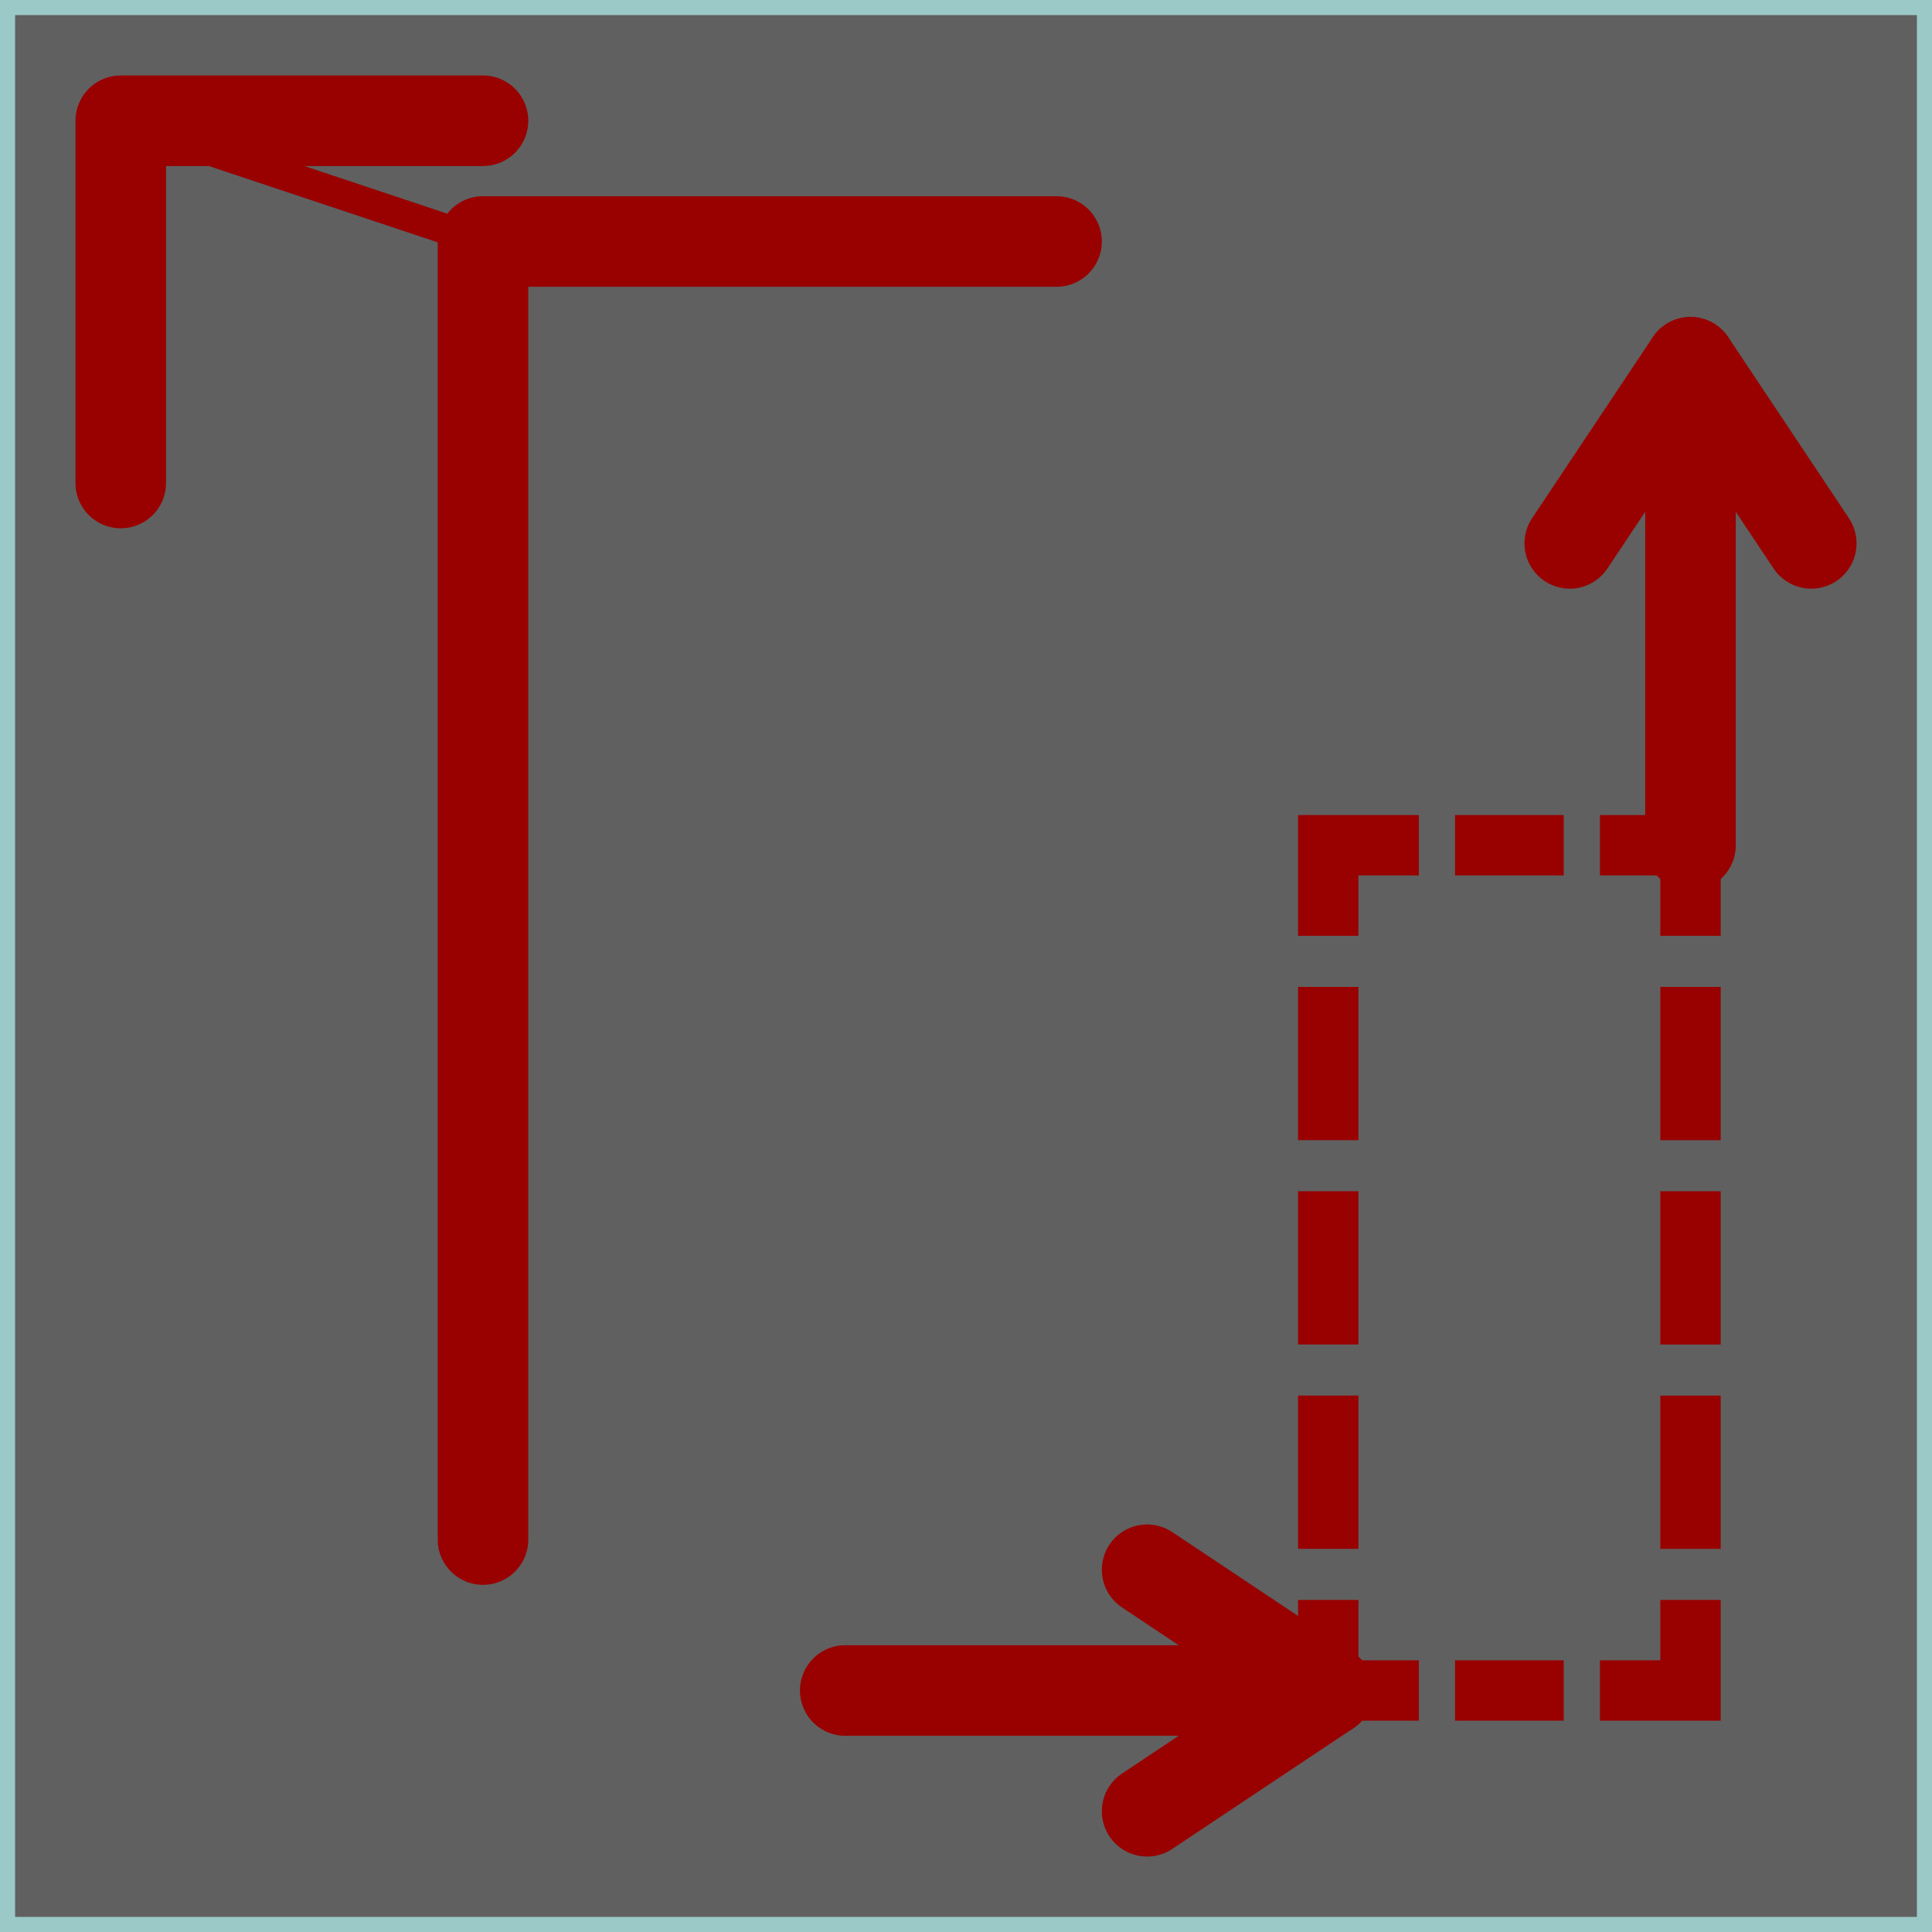
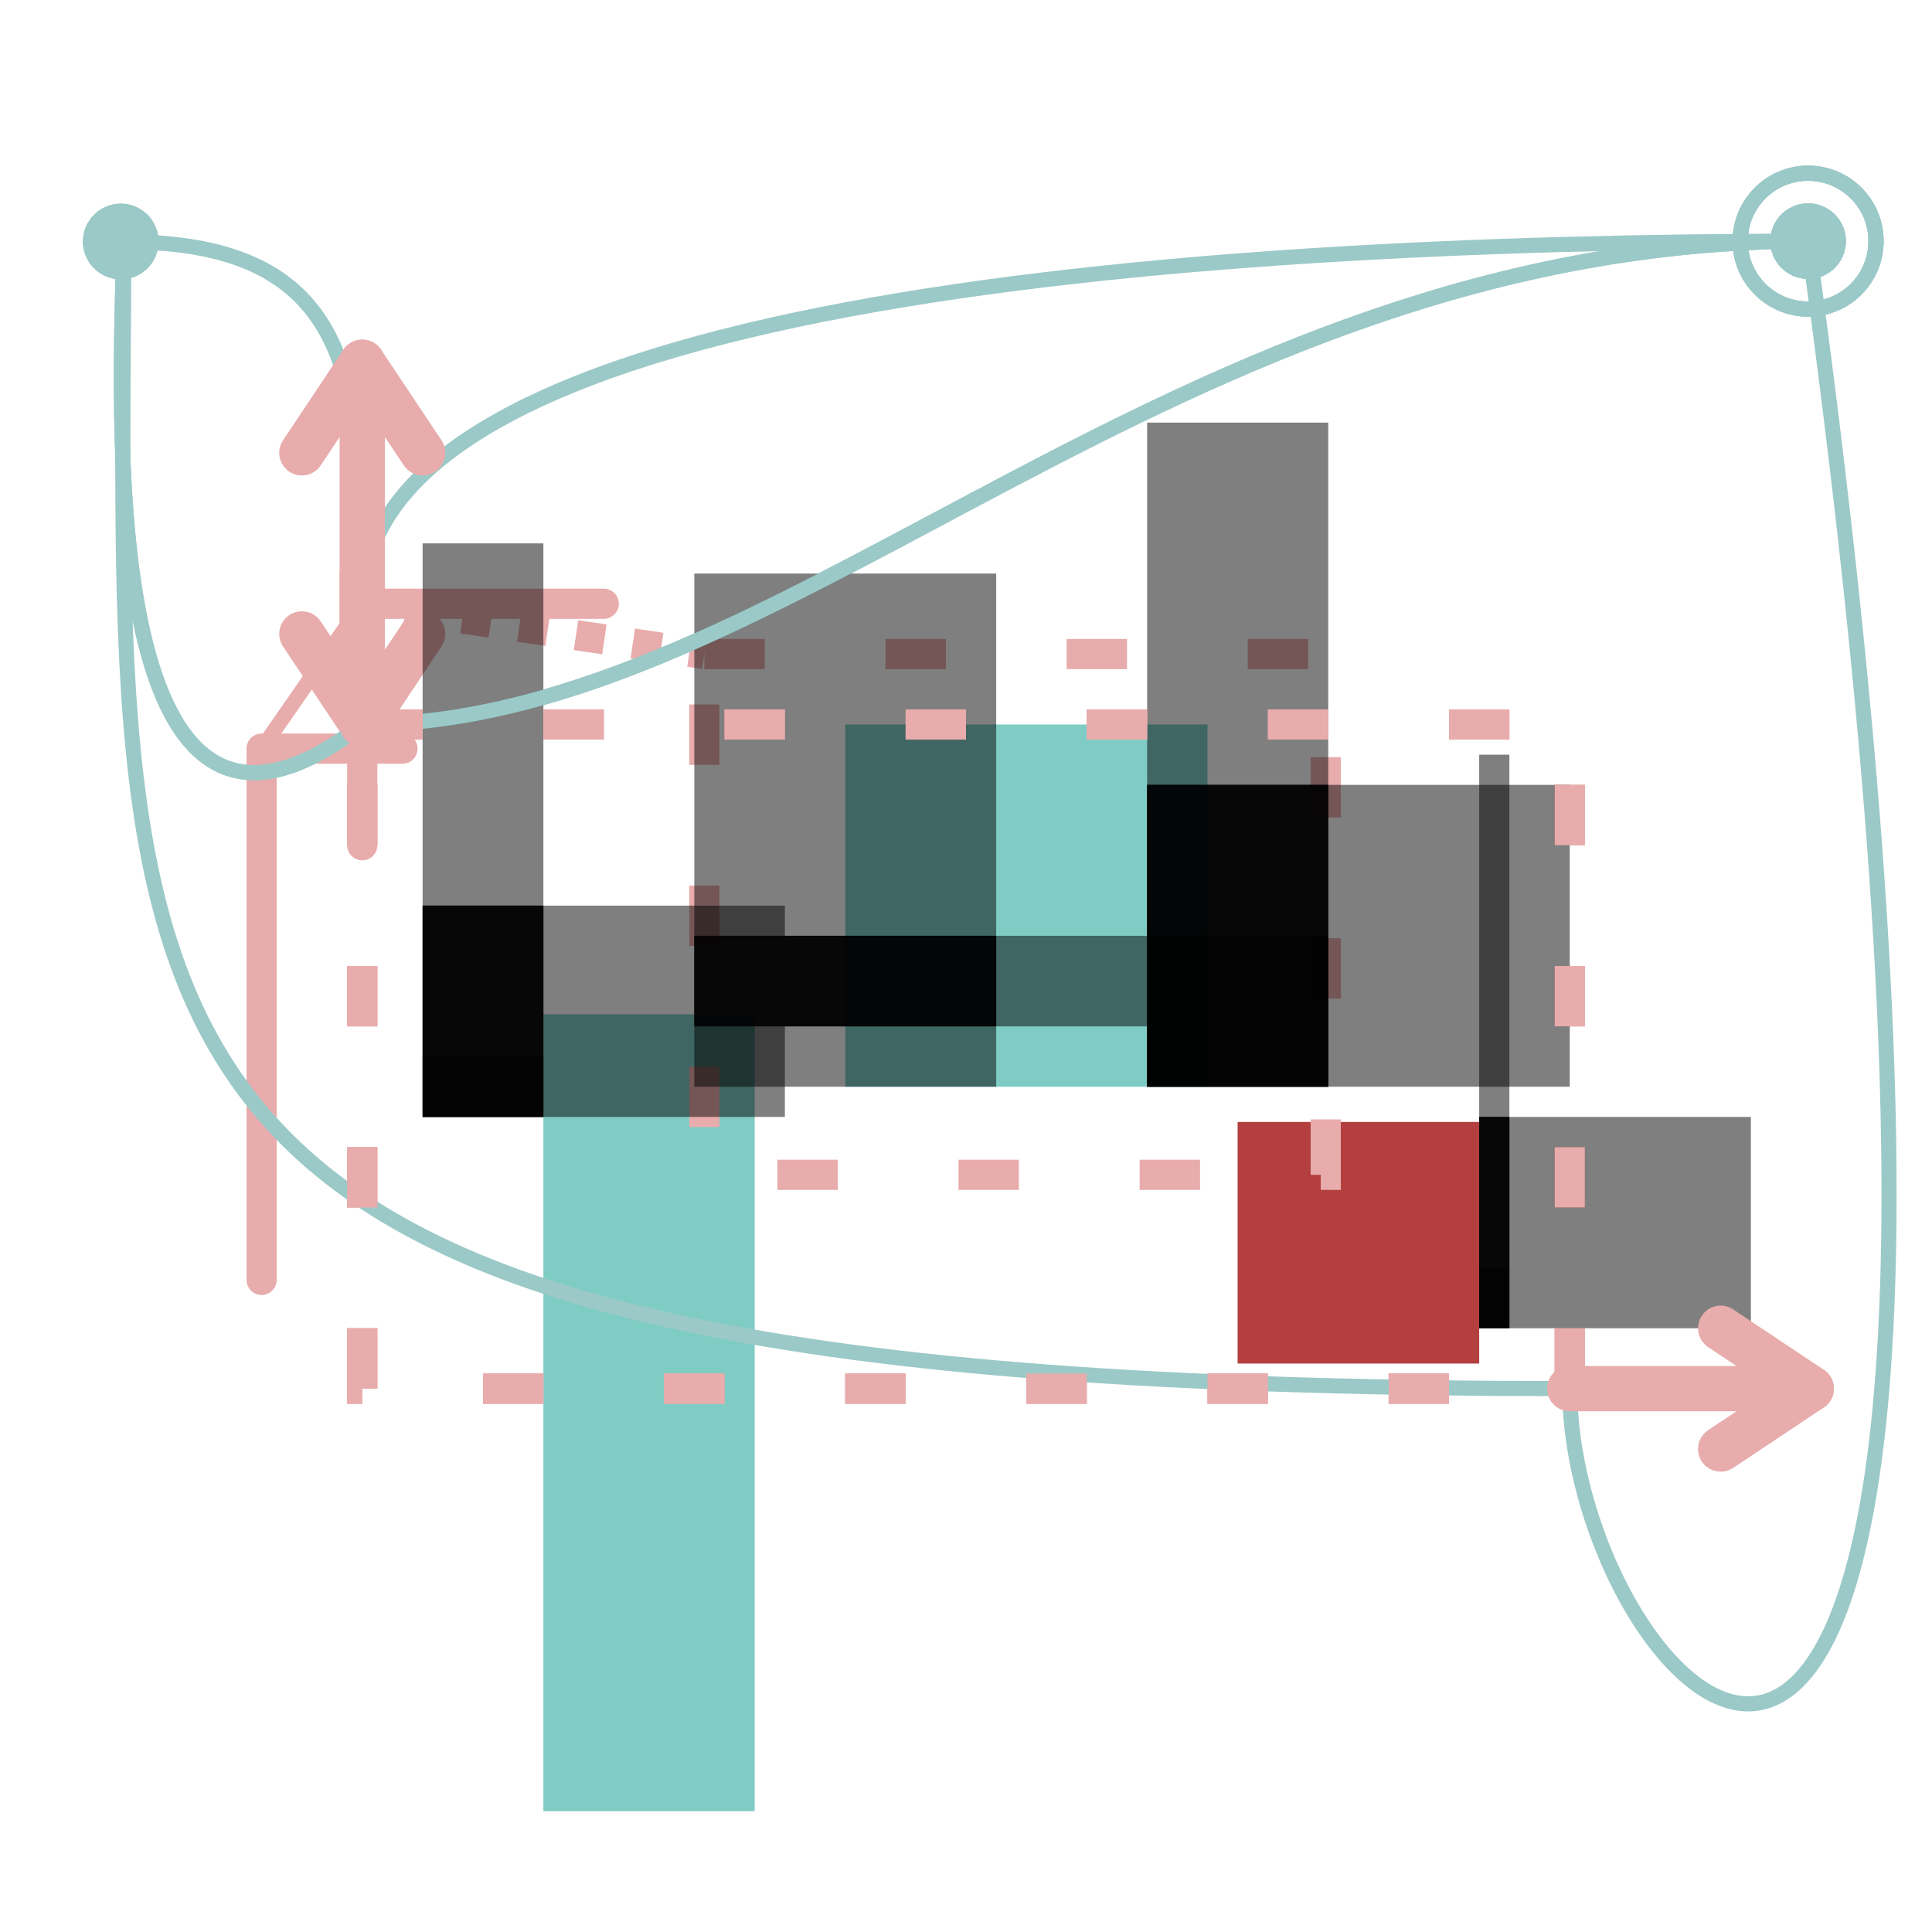
<svg xmlns="http://www.w3.org/2000/svg" version="1.1" x="0px" y="0px" width="64px" height="64px" viewBox="0 0 64 64" enable-background="new 0 0 64 64" xml:space="preserve">
-   <g id="Background">
-     <rect fill="#606060" stroke="#9BC9C7" stroke-miterlimit="10" width="64" height="64" />
+   <g id="Background" display="none">
+     <rect display="inline" fill="#606060" stroke="#9BC9C7" stroke-miterlimit="10" width="64" height="64" />
  </g>
-   <g id="TEST-scale1" display="none">
-     <g id="t1_x5F_scale1" display="inline" opacity="0.5">
+   <g id="TEST-scale1">
+     <g id="t1_x5F_scale1" opacity="0.5">
      <rect x="41" y="37.167" fill="#990000" width="8" height="8" />
      <rect x="18" y="33.6" fill="#00998A" width="7" height="26.399" />
    </g>
-     <g id="t0_x5F_scale1" display="inline" opacity="0.5">
+     <g id="t0_x5F_scale1" opacity="0.5">
      <rect x="41" y="37.167" fill="#990000" width="8" height="8" />
      <rect x="28" y="24" fill="#00998A" width="12" height="12" />
    </g>
-     <g id="I_x5F_scale1" display="inline">
+     <g id="I_x5F_scale1">
      <circle fill="#9BC9C7" stroke="#9BC9C7" stroke-width="0.5" stroke-miterlimit="10" cx="59.896" cy="7.988" r="1" />
      <circle fill="none" stroke="#9BC9C7" stroke-width="0.5" stroke-miterlimit="10" cx="59.896" cy="7.988" r="2.25" />
      <circle fill="#9BC9C7" stroke="#9BC9C7" stroke-width="0.5" stroke-miterlimit="10" cx="4" cy="8" r="1" />
      <path fill="none" stroke="#9BC9C7" stroke-width="0.5" stroke-miterlimit="10" d="M12,20c0-9.988,26.898-12,47.896-12.012" />
      <path fill="none" stroke="#9BC9C7" stroke-width="0.5" stroke-miterlimit="10" d="M4.103,8.013C12,8,12,13,12,20.001" />
-       <g>
-         <g>
-           <polyline fill="none" stroke="#E8ACAC" stroke-miterlimit="10" points="43.918,22.666 43.918,21.666 42.918,21.666     " />
-           <line fill="none" stroke="#E8ACAC" stroke-miterlimit="10" stroke-dasharray="2.323,4.646" x1="38.271" y1="21.666" x2="26.657" y2="21.666" />
-           <polyline fill="none" stroke="#E8ACAC" stroke-miterlimit="10" points="24.333,21.666 23.333,21.666 23.333,22.666     " />
-           <line fill="none" stroke="#E8ACAC" stroke-miterlimit="10" stroke-dasharray="1.906,3.813" x1="23.333" y1="26.479" x2="23.333" y2="36.011" />
-           <polyline fill="none" stroke="#E8ACAC" stroke-miterlimit="10" points="23.333,37.917 23.333,38.917 24.333,38.917     " />
-           <line fill="none" stroke="#E8ACAC" stroke-miterlimit="10" stroke-dasharray="2.323,4.646" x1="28.979" y1="38.917" x2="40.595" y2="38.917" />
-           <polyline fill="none" stroke="#E8ACAC" stroke-miterlimit="10" points="42.918,38.917 43.918,38.917 43.918,37.917     " />
-           <line fill="none" stroke="#E8ACAC" stroke-miterlimit="10" stroke-dasharray="1.906,3.813" x1="43.918" y1="34.104" x2="43.918" y2="24.572" />
-         </g>
-       </g>
+       <rect x="23.333" y="21.666" fill="none" stroke="#E8ACAC" stroke-miterlimit="10" stroke-dasharray="2,4" width="20.584" height="17.251" />
      <polyline fill="none" stroke="#E8ACAC" stroke-linecap="round" stroke-linejoin="round" stroke-miterlimit="10" points="12,28     12,20 20,20   " />
      <polyline fill="none" stroke="#E8ACAC" stroke-linecap="round" stroke-linejoin="round" stroke-miterlimit="10" points="    8.667,42.399 8.667,24.8 13.333,24.8   " />
      <line fill="none" stroke="#E8ACAC" stroke-width="0.5" stroke-linecap="round" stroke-linejoin="round" stroke-miterlimit="10" x1="12" y1="20" x2="8.667" y2="24.8" />
      <g>
        <g>
          <line fill="none" stroke="#E8ACAC" stroke-miterlimit="10" x1="12" y1="20" x2="12.495" y2="20.073" />
          <line fill="none" stroke="#E8ACAC" stroke-miterlimit="10" stroke-dasharray="0.951,0.951" x1="13.435" y1="20.211" x2="22.369" y2="21.524" />
          <line fill="none" stroke="#E8ACAC" stroke-miterlimit="10" x1="22.839" y1="21.593" x2="23.333" y2="21.666" />
        </g>
      </g>
    </g>
-     <rect x="65" display="inline" fill="none" width="86" height="64" />
-     <text transform="matrix(1 0 0 1 65 2.4521)" display="inline">
+     <rect x="65" fill="none" width="86" height="64" />
+     <text transform="matrix(1 0 0 1 65 2.4521)">
      <tspan x="0" y="0" font-family="'CourierNewPSMT'" font-size="4">Scale the selected rectangle </tspan>
      <tspan x="0" y="4.8" font-family="'CourierNewPSMT'" font-size="4">(blue). Operation transforms </tspan>
      <tspan x="0" y="9.6" font-family="'CourierNewPSMT'" font-size="4">objects so as to transform the </tspan>
      <tspan x="0" y="14.4" font-family="'CourierNewPSMT'" font-size="4">rectangular icon at `p0` into the </tspan>
      <tspan x="0" y="19.2" font-family="'CourierNewPSMT'" font-size="4">the sibling (attached via straignt </tspan>
      <tspan x="0" y="24" font-family="'CourierNewPSMT'" font-size="4">line).</tspan>
      <tspan x="0" y="28.8" font-family="'CourierNewPSMT'" font-size="4">METADATA {</tspan>
      <tspan x="0" y="33.6" font-family="'CourierNewPSMT'" font-size="4">testtype: exec_approx-dim;</tspan>
      <tspan x="0" y="38.399" font-family="'CourierNewPSMT'" font-size="4">cycles: 2;</tspan>
      <tspan x="0" y="43.2" font-family="'CourierNewPSMT'" font-size="4">idcolors: #00998A, #990000;</tspan>
      <tspan x="0" y="48" font-family="'CourierNewPSMT'" font-size="4">}</tspan>
    </text>
  </g>
-   <g id="TEST-shrink-upper" display="none">
-     <g id="t1_x5F_shrink-upper" display="inline" opacity="0.5">
+   <g id="TEST-shrink-upper">
+     <g id="t1_x5F_shrink-upper" opacity="0.5">
      <rect x="14" y="35" width="4" height="2" />
      <rect x="23" y="34" width="10" height="2" />
      <rect x="38" y="31" width="6" height="5" />
      <rect x="49" y="42" width="1" height="2" />
    </g>
-     <g id="t0_x5F_shrink-upper" display="inline" opacity="0.5">
+     <g id="t0_x5F_shrink-upper" opacity="0.5">
      <rect x="14" y="30" width="4" height="7" />
      <rect x="23" y="31" width="10" height="3" />
      <rect x="38" y="26" width="6" height="10" />
      <rect x="49" y="37" width="1" height="7" />
    </g>
-     <g id="I_x5F_shrink-upper" display="inline">
+     <g id="I_x5F_shrink-upper">
      <circle fill="#9BC9C7" stroke="#9BC9C7" stroke-width="0.5" stroke-miterlimit="10" cx="59.896" cy="7.988" r="1" />
      <circle fill="none" stroke="#9BC9C7" stroke-width="0.5" stroke-miterlimit="10" cx="59.896" cy="7.988" r="2.25" />
      <circle fill="#9BC9C7" stroke="#9BC9C7" stroke-width="0.5" stroke-miterlimit="10" cx="4" cy="8" r="1" />
      <path fill="none" stroke="#9BC9C7" stroke-width="0.5" stroke-miterlimit="10" d="M12,24C26,24,38.898,8,59.896,7.988" />
      <path fill="none" stroke="#9BC9C7" stroke-width="0.5" stroke-miterlimit="10" d="M4.103,8.013C4,13,3,31,12,24" />
-       <g>
-         <g>
-           <polyline fill="none" stroke="#E8ACAC" stroke-miterlimit="10" points="52,25 52,24 51,24     " />
-           <line fill="none" stroke="#E8ACAC" stroke-miterlimit="10" stroke-dasharray="1.9,3.8" x1="47.2" y1="24" x2="14.9" y2="24" />
-           <polyline fill="none" stroke="#E8ACAC" stroke-miterlimit="10" points="13,24 12,24 12,25     " />
-           <line fill="none" stroke="#E8ACAC" stroke-miterlimit="10" stroke-dasharray="1.818,3.636" x1="12" y1="28.636" x2="12" y2="43.182" />
-           <polyline fill="none" stroke="#E8ACAC" stroke-miterlimit="10" points="12,45 12,46 13,46     " />
-           <line fill="none" stroke="#E8ACAC" stroke-miterlimit="10" stroke-dasharray="1.9,3.8" x1="16.8" y1="46" x2="49.1" y2="46" />
-           <polyline fill="none" stroke="#E8ACAC" stroke-miterlimit="10" points="51,46 52,46 52,45     " />
-           <line fill="none" stroke="#E8ACAC" stroke-miterlimit="10" stroke-dasharray="1.818,3.636" x1="52" y1="41.363" x2="52" y2="26.818" />
-         </g>
-       </g>
+       <rect x="12" y="24" fill="none" stroke="#E8ACAC" stroke-miterlimit="10" stroke-dasharray="2,4" width="40" height="22" />
      <line fill="none" stroke="#E8ACAC" stroke-width="1.5" stroke-linecap="round" stroke-linejoin="round" stroke-miterlimit="10" x1="12" y1="19" x2="12" y2="24" />
      <polyline fill="none" stroke="#E8ACAC" stroke-width="1.5" stroke-linecap="round" stroke-linejoin="round" stroke-miterlimit="10" points="    10,21 12,24 14,21   " />
    </g>
-     <rect x="65" display="inline" fill="none" width="86" height="64" />
-     <text transform="matrix(1 0 0 1 65 2.4521)" display="inline">
+     <rect x="65" fill="none" width="86" height="64" />
+     <text transform="matrix(1 0 0 1 65 2.4521)">
      <tspan x="0" y="0" font-family="'CourierNewPSMT'" font-size="4">Shrink selected objects by the </tspan>
      <tspan x="0" y="4.8" font-family="'CourierNewPSMT'" font-size="4">length of the arrow. Downward arrow </tspan>
      <tspan x="0" y="9.6" font-family="'CourierNewPSMT'" font-size="4">at the upper edge of the selecor </tspan>
      <tspan x="0" y="14.4" font-family="'CourierNewPSMT'" font-size="4">indicates to shrink the objects at </tspan>
      <tspan x="0" y="19.2" font-family="'CourierNewPSMT'" font-size="4">their respective upper edge.</tspan>
      <tspan x="0" y="24" font-family="'CourierNewPSMT'" font-size="4">METADATA {</tspan>
      <tspan x="0" y="28.8" font-family="'CourierNewPSMT'" font-size="4">testtype: normal_execution;</tspan>
      <tspan x="0" y="33.6" font-family="'CourierNewPSMT'" font-size="4">cycles: 2;</tspan>
      <tspan x="0" y="38.399" font-family="'CourierNewPSMT'" font-size="4">}</tspan>
    </text>
  </g>
-   <g id="TEST-grow-upper" display="none">
-     <g id="t1_x5F_grow-upper" display="inline" opacity="0.5">
+   <g id="TEST-grow-upper">
+     <g id="t1_x5F_grow-upper" opacity="0.5">
      <rect x="14" y="18" width="4" height="19" />
      <rect x="23" y="19" width="10" height="15" />
      <rect x="38" y="14" width="6" height="22" />
      <rect x="49" y="25" width="1" height="19" />
    </g>
-     <g id="t0_x5F_grow-upper" display="inline" opacity="0.5">
+     <g id="t0_x5F_grow-upper" opacity="0.5">
      <rect x="14" y="30" width="4" height="7" />
      <rect x="23" y="31" width="10" height="3" />
      <rect x="38" y="26" width="6" height="10" />
      <rect x="49" y="37" width="1" height="7" />
    </g>
-     <g id="I_x5F_grow-upper" display="inline">
+     <g id="I_x5F_grow-upper">
      <circle fill="#9BC9C7" stroke="#9BC9C7" stroke-width="0.5" stroke-miterlimit="10" cx="59.896" cy="7.988" r="1" />
      <circle fill="none" stroke="#9BC9C7" stroke-width="0.5" stroke-miterlimit="10" cx="59.896" cy="7.988" r="2.25" />
      <circle fill="#9BC9C7" stroke="#9BC9C7" stroke-width="0.5" stroke-miterlimit="10" cx="4" cy="8" r="1" />
      <path fill="none" stroke="#9BC9C7" stroke-width="0.5" stroke-miterlimit="10" d="M12,24C26,24,38.898,8,59.896,7.988" />
      <path fill="none" stroke="#9BC9C7" stroke-width="0.5" stroke-miterlimit="10" d="M4.103,8.013C4,13,3,31,12,24" />
-       <g>
-         <g>
-           <polyline fill="none" stroke="#E8ACAC" stroke-miterlimit="10" points="52,25 52,24 51,24     " />
-           <line fill="none" stroke="#E8ACAC" stroke-miterlimit="10" stroke-dasharray="1.9,3.8" x1="47.2" y1="24" x2="14.9" y2="24" />
-           <polyline fill="none" stroke="#E8ACAC" stroke-miterlimit="10" points="13,24 12,24 12,25     " />
-           <line fill="none" stroke="#E8ACAC" stroke-miterlimit="10" stroke-dasharray="1.818,3.636" x1="12" y1="28.636" x2="12" y2="43.182" />
-           <polyline fill="none" stroke="#E8ACAC" stroke-miterlimit="10" points="12,45 12,46 13,46     " />
-           <line fill="none" stroke="#E8ACAC" stroke-miterlimit="10" stroke-dasharray="1.9,3.8" x1="16.8" y1="46" x2="49.1" y2="46" />
-           <polyline fill="none" stroke="#E8ACAC" stroke-miterlimit="10" points="51,46 52,46 52,45     " />
-           <line fill="none" stroke="#E8ACAC" stroke-miterlimit="10" stroke-dasharray="1.818,3.636" x1="52" y1="41.363" x2="52" y2="26.818" />
-         </g>
-       </g>
+       <rect x="12" y="24" fill="none" stroke="#E8ACAC" stroke-miterlimit="10" stroke-dasharray="2,4" width="40" height="22" />
      <line fill="none" stroke="#E8ACAC" stroke-width="1.5" stroke-linecap="round" stroke-linejoin="round" stroke-miterlimit="10" x1="12" y1="24" x2="12" y2="12" />
      <polyline fill="none" stroke="#E8ACAC" stroke-width="1.5" stroke-linecap="round" stroke-linejoin="round" stroke-miterlimit="10" points="    14,15 12,12 10,15   " />
    </g>
-     <rect x="65" display="inline" fill="none" width="86" height="64" />
-     <text transform="matrix(1 0 0 1 65 2.4521)" display="inline">
+     <rect x="65" fill="none" width="86" height="64" />
+     <text transform="matrix(1 0 0 1 65 2.4521)">
      <tspan x="0" y="0" font-family="'CourierNewPSMT'" font-size="4">Grow selected objects by the length </tspan>
      <tspan x="0" y="4.8" font-family="'CourierNewPSMT'" font-size="4">of the arrow. Upward arrow at the </tspan>
      <tspan x="0" y="9.6" font-family="'CourierNewPSMT'" font-size="4">upper edge of the selecor indicates </tspan>
      <tspan x="0" y="14.4" font-family="'CourierNewPSMT'" font-size="4">to grow the objects at their </tspan>
      <tspan x="0" y="19.2" font-family="'CourierNewPSMT'" font-size="4">respective upper edge.</tspan>
      <tspan x="0" y="24" font-family="'CourierNewPSMT'" font-size="4">METADATA {</tspan>
      <tspan x="0" y="28.8" font-family="'CourierNewPSMT'" font-size="4">testtype: normal_execution;</tspan>
      <tspan x="0" y="33.6" font-family="'CourierNewPSMT'" font-size="4">cycles: 2;</tspan>
      <tspan x="0" y="38.399" font-family="'CourierNewPSMT'" font-size="4">}</tspan>
    </text>
  </g>
-   <g id="TEST-grow-right" display="none">
-     <g id="t1_x5F_grow-right" display="inline" opacity="0.5">
+   <g id="TEST-grow-right">
+     <g id="t1_x5F_grow-right" opacity="0.5">
      <rect x="14" y="30" width="12" height="7" />
      <rect x="23" y="31" width="19" height="3" />
      <rect x="38" y="26" width="14" height="10" />
      <rect x="49" y="37" width="9" height="7" />
    </g>
-     <g id="t0_x5F_grow-right" display="inline" opacity="0.5">
+     <g id="t0_x5F_grow-right" opacity="0.5">
      <rect x="14" y="30" width="4" height="7" />
      <rect x="23" y="31" width="10" height="3" />
      <rect x="38" y="26" width="6" height="10" />
      <rect x="49" y="37" width="1" height="7" />
    </g>
-     <g id="I_x5F_grow-right" display="inline">
+     <g id="I_x5F_grow-right">
      <circle fill="#9BC9C7" stroke="#9BC9C7" stroke-width="0.5" stroke-miterlimit="10" cx="59.896" cy="7.988" r="1" />
      <circle fill="none" stroke="#9BC9C7" stroke-width="0.5" stroke-miterlimit="10" cx="59.896" cy="7.988" r="2.25" />
      <circle fill="#9BC9C7" stroke="#9BC9C7" stroke-width="0.5" stroke-miterlimit="10" cx="4" cy="8" r="1" />
      <path fill="none" stroke="#9BC9C7" stroke-width="0.5" stroke-miterlimit="10" d="M52,46c0,11,17,28,7.896-38.012" />
      <path fill="none" stroke="#9BC9C7" stroke-width="0.5" stroke-miterlimit="10" d="M4.103,8.013C4,36,2,46,52,46" />
-       <g>
-         <g>
-           <polyline fill="none" stroke="#E8ACAC" stroke-miterlimit="10" points="52,25 52,24 51,24     " />
-           <line fill="none" stroke="#E8ACAC" stroke-miterlimit="10" stroke-dasharray="1.9,3.8" x1="47.2" y1="24" x2="14.9" y2="24" />
-           <polyline fill="none" stroke="#E8ACAC" stroke-miterlimit="10" points="13,24 12,24 12,25     " />
-           <line fill="none" stroke="#E8ACAC" stroke-miterlimit="10" stroke-dasharray="1.818,3.636" x1="12" y1="28.636" x2="12" y2="43.182" />
-           <polyline fill="none" stroke="#E8ACAC" stroke-miterlimit="10" points="12,45 12,46 13,46     " />
-           <line fill="none" stroke="#E8ACAC" stroke-miterlimit="10" stroke-dasharray="1.9,3.8" x1="16.8" y1="46" x2="49.1" y2="46" />
-           <polyline fill="none" stroke="#E8ACAC" stroke-miterlimit="10" points="51,46 52,46 52,45     " />
-           <line fill="none" stroke="#E8ACAC" stroke-miterlimit="10" stroke-dasharray="1.818,3.636" x1="52" y1="41.363" x2="52" y2="26.818" />
-         </g>
-       </g>
+       <rect x="12" y="24" fill="none" stroke="#E8ACAC" stroke-miterlimit="10" stroke-dasharray="2,4" width="40" height="22" />
      <line fill="none" stroke="#E8ACAC" stroke-width="1.5" stroke-linecap="round" stroke-linejoin="round" stroke-miterlimit="10" x1="52" y1="46" x2="60" y2="46" />
      <polyline fill="none" stroke="#E8ACAC" stroke-width="1.5" stroke-linecap="round" stroke-linejoin="round" stroke-miterlimit="10" points="    57,48 60,46 57,44   " />
    </g>
-     <rect x="65" display="inline" fill="none" width="86" height="64" />
-     <text transform="matrix(1 0 0 1 65 2.4521)" display="inline">
+     <rect x="65" fill="none" width="86" height="64" />
+     <text transform="matrix(1 0 0 1 65 2.4521)">
      <tspan x="0" y="0" font-family="'CourierNewPSMT'" font-size="4">Grow selected objects by the length </tspan>
      <tspan x="0" y="4.8" font-family="'CourierNewPSMT'" font-size="4">of the arrow. Right arrow at the </tspan>
      <tspan x="0" y="9.6" font-family="'CourierNewPSMT'" font-size="4">right edge of the selecor indicates </tspan>
      <tspan x="0" y="14.4" font-family="'CourierNewPSMT'" font-size="4">to grow the objects at their </tspan>
      <tspan x="0" y="19.2" font-family="'CourierNewPSMT'" font-size="4">respective right edge.</tspan>
      <tspan x="0" y="24" font-family="'CourierNewPSMT'" font-size="4">METADATA {</tspan>
      <tspan x="0" y="28.8" font-family="'CourierNewPSMT'" font-size="4">testtype: normal_execution;</tspan>
      <tspan x="0" y="33.6" font-family="'CourierNewPSMT'" font-size="4">cycles: 2;</tspan>
      <tspan x="0" y="38.399" font-family="'CourierNewPSMT'" font-size="4">}</tspan>
    </text>
  </g>
-   <g id="TEST-setheight" display="none">
-     <g id="t1_x5F_setheight" display="inline" opacity="0.5">
-       <rect x="14" y="25" width="4" height="12" />
-       <rect x="23" y="22" width="10" height="12" />
-       <rect x="38" y="24" width="6" height="12" />
-       <rect x="49" y="32" width="1" height="12" />
-     </g>
-     <g id="t0_x5F_setheight" display="inline" opacity="0.5">
-       <rect x="14" y="30" width="4" height="7" />
-       <rect x="23" y="31" width="10" height="3" />
-       <rect x="38" y="26" width="6" height="10" />
-       <rect x="49" y="37" width="1" height="7" />
-     </g>
-     <g id="I_x5F_setheight" display="inline">
-       <circle fill="#9BC9C7" stroke="#9BC9C7" stroke-width="0.5" stroke-miterlimit="10" cx="59.896" cy="7.988" r="1" />
-       <circle fill="none" stroke="#9BC9C7" stroke-width="0.5" stroke-miterlimit="10" cx="59.896" cy="7.988" r="2.25" />
-       <circle fill="#9BC9C7" stroke="#9BC9C7" stroke-width="0.5" stroke-miterlimit="10" cx="4" cy="8" r="1" />
-       <path fill="none" stroke="#9BC9C7" stroke-width="0.5" stroke-miterlimit="10" d="M12,24C26,24,38.898,8,59.896,7.988" />
-       <path fill="none" stroke="#9BC9C7" stroke-width="0.5" stroke-miterlimit="10" d="M4.103,8.013C4,13,3,31,12,24" />
-       <g>
-         <g>
-           <polyline fill="none" stroke="#E8ACAC" stroke-miterlimit="10" points="52,25 52,24 51,24     " />
-           <line fill="none" stroke="#E8ACAC" stroke-miterlimit="10" stroke-dasharray="1.9,3.8" x1="47.2" y1="24" x2="14.9" y2="24" />
-           <polyline fill="none" stroke="#E8ACAC" stroke-miterlimit="10" points="13,24 12,24 12,25     " />
-           <line fill="none" stroke="#E8ACAC" stroke-miterlimit="10" stroke-dasharray="1.818,3.636" x1="12" y1="28.636" x2="12" y2="43.182" />
-           <polyline fill="none" stroke="#E8ACAC" stroke-miterlimit="10" points="12,45 12,46 13,46     " />
-           <line fill="none" stroke="#E8ACAC" stroke-miterlimit="10" stroke-dasharray="1.9,3.8" x1="16.8" y1="46" x2="49.1" y2="46" />
-           <polyline fill="none" stroke="#E8ACAC" stroke-miterlimit="10" points="51,46 52,46 52,45     " />
-           <line fill="none" stroke="#E8ACAC" stroke-miterlimit="10" stroke-dasharray="1.818,3.636" x1="52" y1="41.363" x2="52" y2="26.818" />
-         </g>
-       </g>
-       <line fill="none" stroke="#E8ACAC" stroke-width="1.5" stroke-linecap="round" stroke-linejoin="round" stroke-miterlimit="10" x1="12" y1="24" x2="12" y2="12" />
-       <line fill="none" stroke="#E8ACAC" stroke-width="1.5" stroke-linecap="round" stroke-linejoin="round" stroke-miterlimit="10" x1="10" y1="12" x2="14" y2="12" />
-       <line fill="none" stroke="#E8ACAC" stroke-width="1.5" stroke-linecap="round" stroke-linejoin="round" stroke-miterlimit="10" x1="10" y1="24" x2="14" y2="24" />
-     </g>
-     <rect x="65" display="inline" fill="none" width="86" height="64" />
-     <text transform="matrix(1 0 0 1 65 2.4521)" display="inline">
-       <tspan x="0" y="0" font-family="'CourierNewPSMT'" font-size="4">Set the height of the selected </tspan>
-       <tspan x="0" y="4.8" font-family="'CourierNewPSMT'" font-size="4">objects to the height of the </tspan>
-       <tspan x="0" y="9.6" font-family="'CourierNewPSMT'" font-size="4">vertical bar in the instruction </tspan>
-       <tspan x="0" y="14.4" font-family="'CourierNewPSMT'" font-size="4">elements. Since the instruction is </tspan>
-       <tspan x="0" y="19.2" font-family="'CourierNewPSMT'" font-size="4">attached to the upper edge of the </tspan>
-       <tspan x="0" y="24" font-family="'CourierNewPSMT'" font-size="4">selector, the upper edge of the </tspan>
-       <tspan x="0" y="28.8" font-family="'CourierNewPSMT'" font-size="4">objects will be changed, whereas </tspan>
-       <tspan x="0" y="33.6" font-family="'CourierNewPSMT'" font-size="4">their bottom edge will not move.</tspan>
-       <tspan x="0" y="38.399" font-family="'CourierNewPSMT'" font-size="4">METADATA {</tspan>
-       <tspan x="0" y="43.2" font-family="'CourierNewPSMT'" font-size="4">testtype: normal_execution;</tspan>
-       <tspan x="0" y="48" font-family="'CourierNewPSMT'" font-size="4">cycles: 2;</tspan>
-       <tspan x="0" y="52.8" font-family="'CourierNewPSMT'" font-size="4">}</tspan>
-     </text>
-   </g>
-   <g id="TEST-setheight-indir" display="none">
-     <g id="t1_x5F_setheight-indir" display="inline" opacity="0.5">
-       <rect x="14" y="30" width="4" height="7" />
-       <rect x="23" y="27" width="10" height="7" />
-       <rect x="38" y="29" width="6" height="7" />
-       <rect x="49" y="37" width="1" height="7" />
-     </g>
-     <g id="t0_x5F_setheight-indir" display="inline" opacity="0.5">
-       <rect x="14" y="30" width="4" height="7" />
-       <rect x="23" y="31" width="10" height="3" />
-       <rect x="38" y="26" width="6" height="10" />
-       <rect x="49" y="37" width="1" height="7" />
-     </g>
-     <g id="I_x5F_setheight-indir" display="inline">
-       <circle fill="#9BC9C7" stroke="#9BC9C7" stroke-width="0.5" stroke-miterlimit="10" cx="59.896" cy="7.988" r="1" />
-       <circle fill="none" stroke="#9BC9C7" stroke-width="0.5" stroke-miterlimit="10" cx="59.896" cy="7.988" r="2.25" />
-       <circle fill="#9BC9C7" stroke="#9BC9C7" stroke-width="0.5" stroke-miterlimit="10" cx="4" cy="8" r="1" />
-       <path fill="none" stroke="#9BC9C7" stroke-width="0.5" stroke-miterlimit="10" d="M12,24C26,24,38.898,8,59.896,7.988" />
-       <path fill="none" stroke="#9BC9C7" stroke-width="0.5" stroke-miterlimit="10" d="M4.103,8.013C4,13,3,31,12,24" />
-       <g>
-         <g>
-           <polyline fill="none" stroke="#E8ACAC" stroke-miterlimit="10" points="52,25 52,24 51,24     " />
-           <line fill="none" stroke="#E8ACAC" stroke-miterlimit="10" stroke-dasharray="1.9,3.8" x1="47.2" y1="24" x2="14.9" y2="24" />
-           <polyline fill="none" stroke="#E8ACAC" stroke-miterlimit="10" points="13,24 12,24 12,25     " />
-           <line fill="none" stroke="#E8ACAC" stroke-miterlimit="10" stroke-dasharray="1.818,3.636" x1="12" y1="28.636" x2="12" y2="43.182" />
-           <polyline fill="none" stroke="#E8ACAC" stroke-miterlimit="10" points="12,45 12,46 13,46     " />
-           <line fill="none" stroke="#E8ACAC" stroke-miterlimit="10" stroke-dasharray="1.9,3.8" x1="16.8" y1="46" x2="49.1" y2="46" />
-           <polyline fill="none" stroke="#E8ACAC" stroke-miterlimit="10" points="51,46 52,46 52,45     " />
-           <line fill="none" stroke="#E8ACAC" stroke-miterlimit="10" stroke-dasharray="1.818,3.636" x1="52" y1="41.363" x2="52" y2="26.818" />
-         </g>
-       </g>
-       <line fill="none" stroke="#E8ACAC" stroke-width="1.5" stroke-linecap="round" stroke-linejoin="round" stroke-miterlimit="10" x1="12" y1="24" x2="12" y2="12" />
-       <line fill="none" stroke="#E8ACAC" stroke-width="1.5" stroke-linecap="round" stroke-linejoin="round" stroke-miterlimit="10" x1="10" y1="12" x2="14" y2="12" />
-       <line fill="none" stroke="#E8ACAC" stroke-width="1.5" stroke-linecap="round" stroke-linejoin="round" stroke-miterlimit="10" x1="10" y1="24" x2="14" y2="24" />
-       <line fill="none" stroke="#E8ACAC" stroke-miterlimit="10" stroke-dasharray="1,1" x1="12" y1="12" x2="18" y2="30" />
-       <polygon fill="none" stroke="#E8ACAC" stroke-miterlimit="10" stroke-dasharray="0.2,0.2" points="14,30 18,30 16,34   " />
-     </g>
-     <rect x="65" display="inline" fill="none" width="86" height="64" />
-     <text transform="matrix(1 0 0 1 65 2.4521)" display="inline">
-       <tspan x="0" y="0" font-family="'CourierNewPSMT'" font-size="4">Set the height of all elements in </tspan>
-       <tspan x="0" y="4.8" font-family="'CourierNewPSMT'" font-size="4">the selection set. An secondary </tspan>
-       <tspan x="0" y="9.6" font-family="'CourierNewPSMT'" font-size="4">selector picks the height from one </tspan>
-       <tspan x="0" y="14.4" font-family="'CourierNewPSMT'" font-size="4">of the existing rectangles.</tspan>
-       <tspan x="0" y="19.2" font-family="'CourierNewPSMT'" font-size="4">METADATA {</tspan>
-       <tspan x="0" y="24" font-family="'CourierNewPSMT'" font-size="4">testtype: normal_execution;</tspan>
-       <tspan x="0" y="28.8" font-family="'CourierNewPSMT'" font-size="4">cycles: 2;</tspan>
-       <tspan x="0" y="33.6" font-family="'CourierNewPSMT'" font-size="4">}</tspan>
-     </text>
-   </g>
-   <g id="SECTIONINFO">
-     <rect y="-76" fill="none" width="99.875" height="72" />
-     <text transform="matrix(1 0 0 1 0 -73.5479)">
+   <g id="SECTIONINFO" display="none">
+     <rect y="-76" display="inline" fill="none" width="99.875" height="72" />
+     <text transform="matrix(1 0 0 1 0 -73.5479)" display="inline">
      <tspan x="0" y="0" font-family="'CourierNewPSMT'" font-size="4">+ Scale objects by a certain </tspan>
      <tspan x="0" y="4.8" font-family="'CourierNewPSMT'" font-size="4">transformation, typically defined by the </tspan>
      <tspan x="0" y="9.6" font-family="'CourierNewPSMT'" font-size="4">arrangement of the instruction elements.</tspan>
      <tspan x="0" y="19.2" font-family="'CourierNewPSMT'" font-size="4">+ Grow or shrink objects by a certain </tspan>
      <tspan x="0" y="24" font-family="'CourierNewPSMT'" font-size="4">amount. Compared to scaling, all objects </tspan>
      <tspan x="0" y="28.8" font-family="'CourierNewPSMT'" font-size="4">will change their dimensions by the same </tspan>
      <tspan x="0" y="33.6" font-family="'CourierNewPSMT'" font-size="4">amount, independent of their location or </tspan>
      <tspan x="0" y="38.399" font-family="'CourierNewPSMT'" font-size="4">size.</tspan>
      <tspan x="0" y="48" font-family="'CourierNewPSMT'" font-size="4">+ Set the width or height to a certain </tspan>
      <tspan x="0" y="52.8" font-family="'CourierNewPSMT'" font-size="4">size. Compared to grow/shrink, all objecs </tspan>
      <tspan x="0" y="57.6" font-family="'CourierNewPSMT'" font-size="4">will have the same width/height, </tspan>
      <tspan x="0" y="62.399" font-family="'CourierNewPSMT'" font-size="4">independent of their initial dimensions.</tspan>
    </text>
-     <g id="I">
+     <g id="I" display="inline">
      <g>
        <g>
          <polyline fill="none" stroke="#990000" stroke-width="2" stroke-miterlimit="10" points="56,31 56,28 53,28     " />
          <line fill="none" stroke="#990000" stroke-width="2" stroke-miterlimit="10" stroke-dasharray="3.6,1.2" x1="51.8" y1="28" x2="47.6" y2="28" />
          <polyline fill="none" stroke="#990000" stroke-width="2" stroke-miterlimit="10" points="47,28 44,28 44,31     " />
          <line fill="none" stroke="#990000" stroke-width="2" stroke-miterlimit="10" stroke-dasharray="5.077,1.692" x1="44" y1="32.692" x2="44" y2="52.154" />
          <polyline fill="none" stroke="#990000" stroke-width="2" stroke-miterlimit="10" points="44,53 44,56 47,56     " />
          <line fill="none" stroke="#990000" stroke-width="2" stroke-miterlimit="10" stroke-dasharray="3.6,1.2" x1="48.2" y1="56" x2="52.4" y2="56" />
          <polyline fill="none" stroke="#990000" stroke-width="2" stroke-miterlimit="10" points="53,56 56,56 56,53     " />
          <line fill="none" stroke="#990000" stroke-width="2" stroke-miterlimit="10" stroke-dasharray="5.077,1.692" x1="56" y1="51.308" x2="56" y2="31.846" />
        </g>
      </g>
      <line fill="none" stroke="#990000" stroke-width="3" stroke-linecap="round" stroke-linejoin="round" stroke-miterlimit="10" x1="56" y1="28" x2="56" y2="12" />
      <polyline fill="none" stroke="#990000" stroke-width="3" stroke-linecap="round" stroke-linejoin="round" stroke-miterlimit="10" points="    60,18 56,12 52,18   " />
      <line fill="none" stroke="#990000" stroke-width="3" stroke-linecap="round" stroke-linejoin="round" stroke-miterlimit="10" x1="28" y1="56" x2="44" y2="56" />
      <polyline fill="none" stroke="#990000" stroke-width="3" stroke-linecap="round" stroke-linejoin="round" stroke-miterlimit="10" points="    38,60 44,56 38,52   " />
      <polyline fill="none" stroke="#990000" stroke-width="3" stroke-linecap="round" stroke-linejoin="round" stroke-miterlimit="10" points="    16,4 4,4 4,16   " />
      <polyline fill="none" stroke="#990000" stroke-width="3" stroke-linecap="round" stroke-linejoin="round" stroke-miterlimit="10" points="    35,8 16,8 16,51   " />
      <line fill="none" stroke="#990000" stroke-linecap="round" stroke-linejoin="round" stroke-miterlimit="10" x1="4" y1="4" x2="16" y2="8" />
    </g>
  </g>
</svg>
